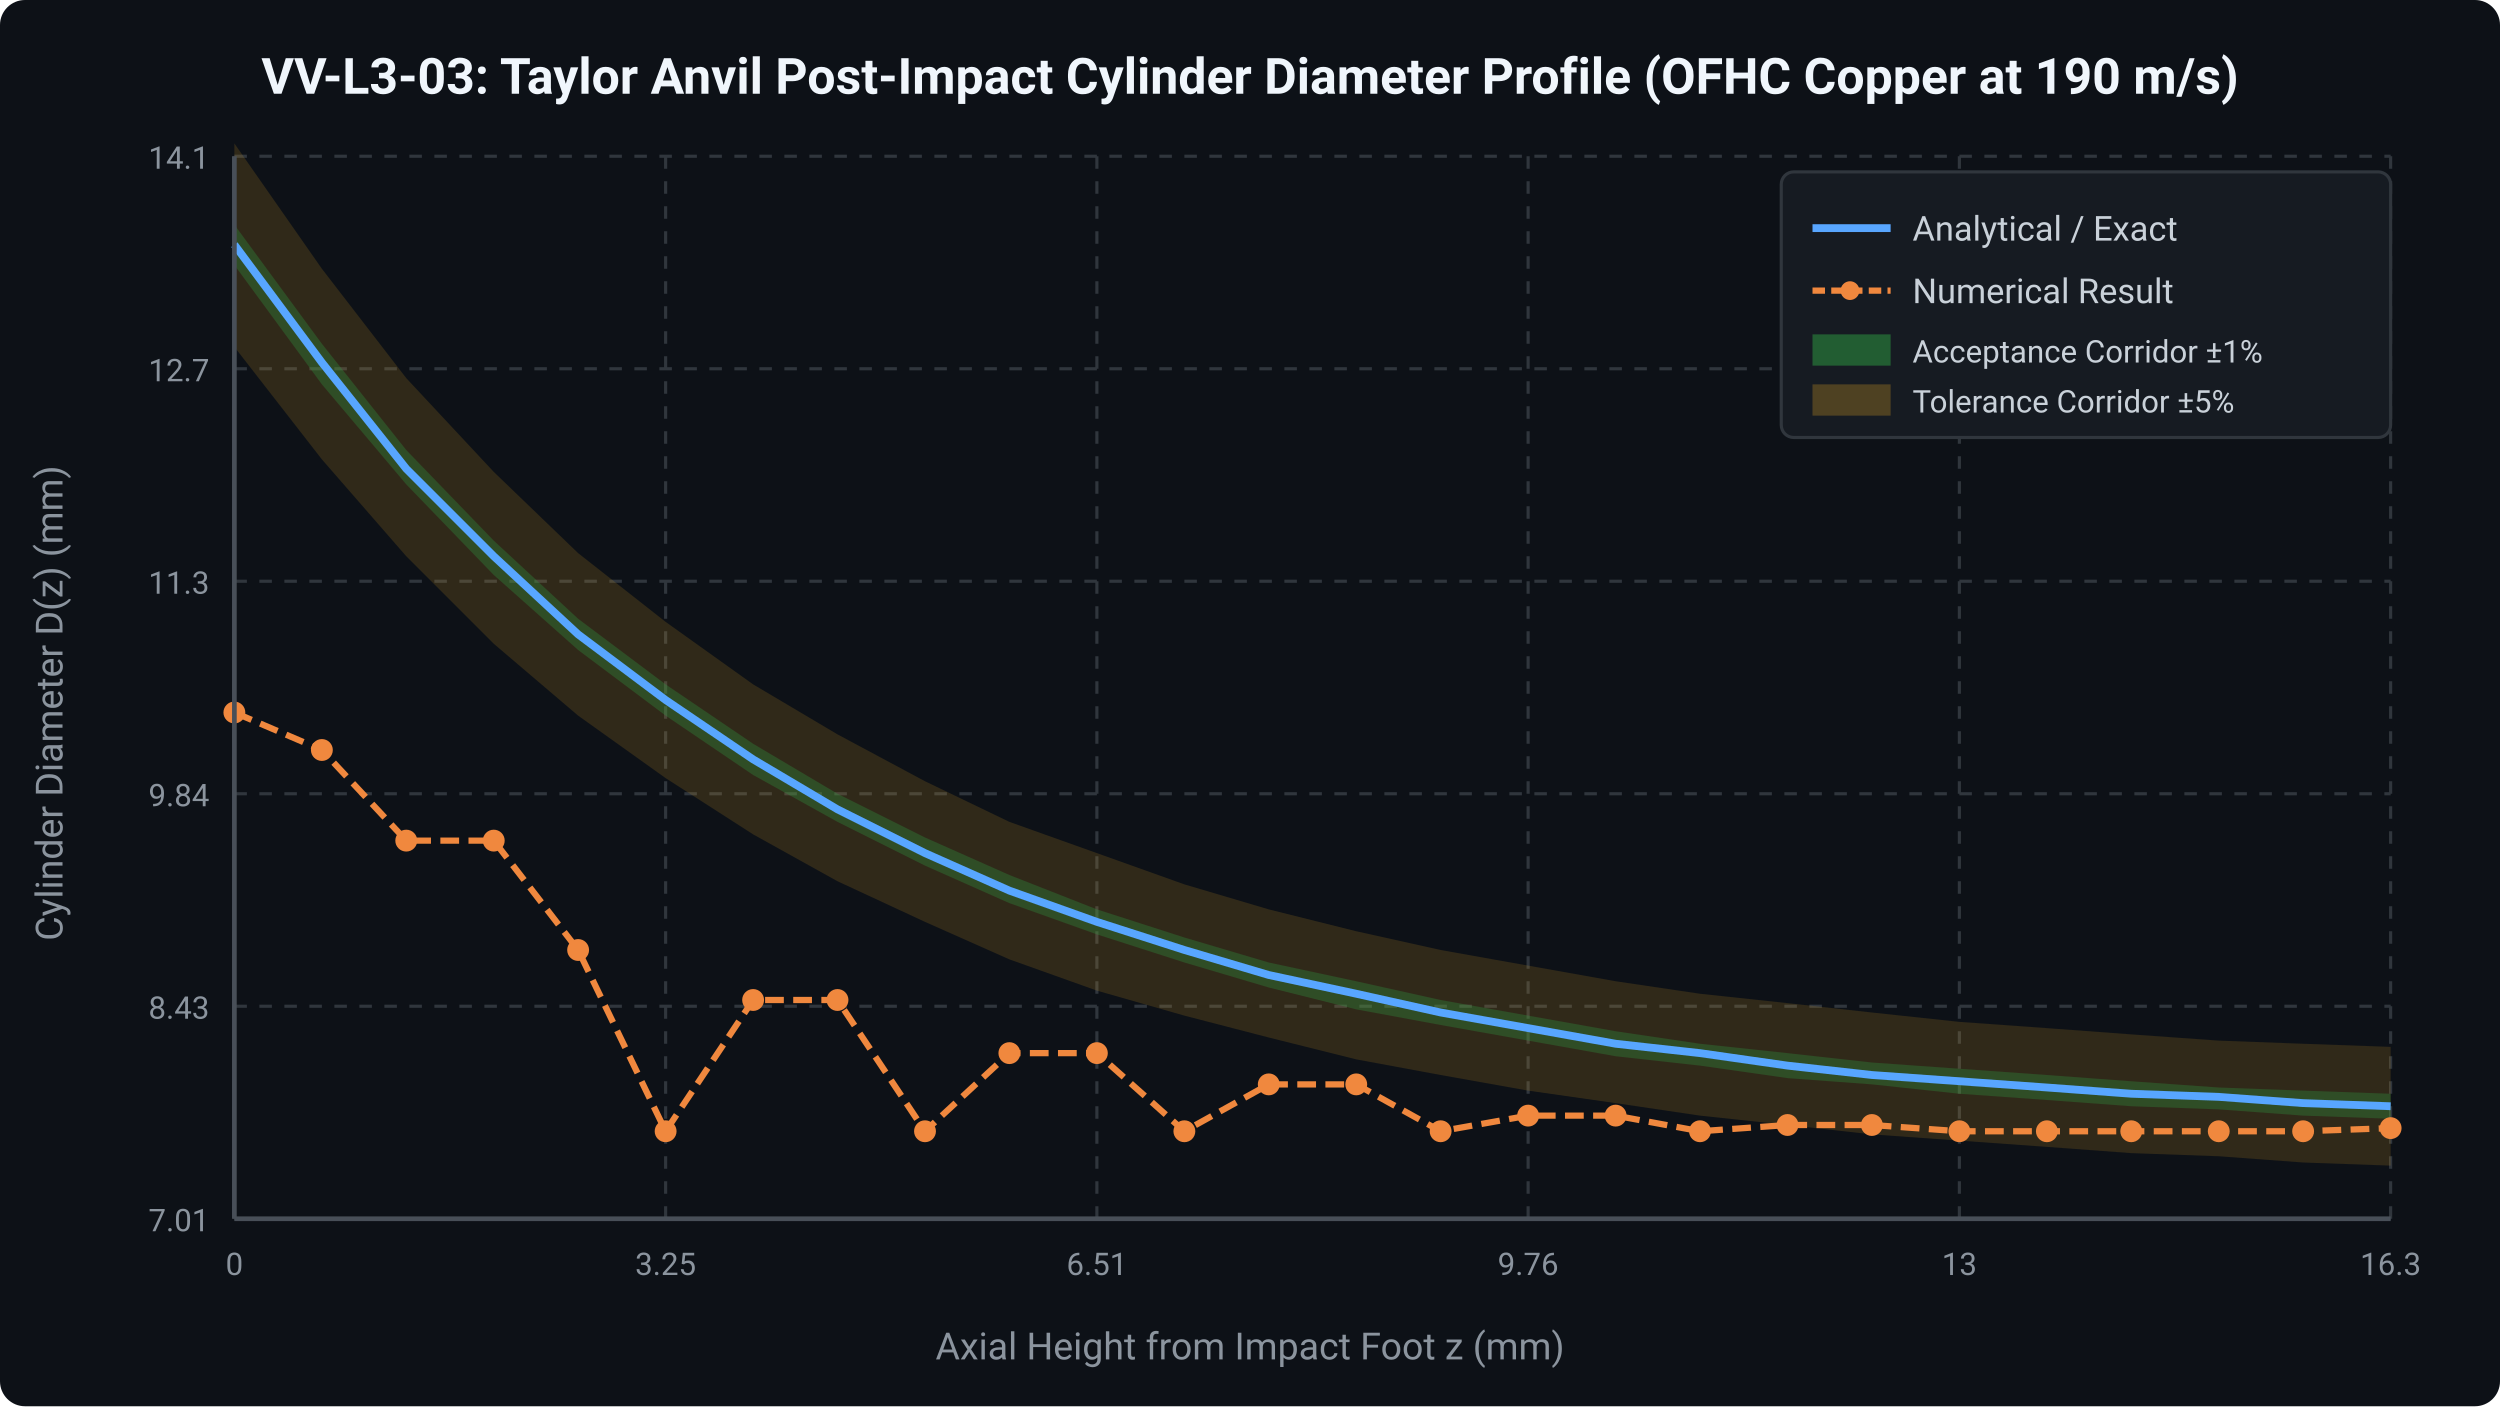
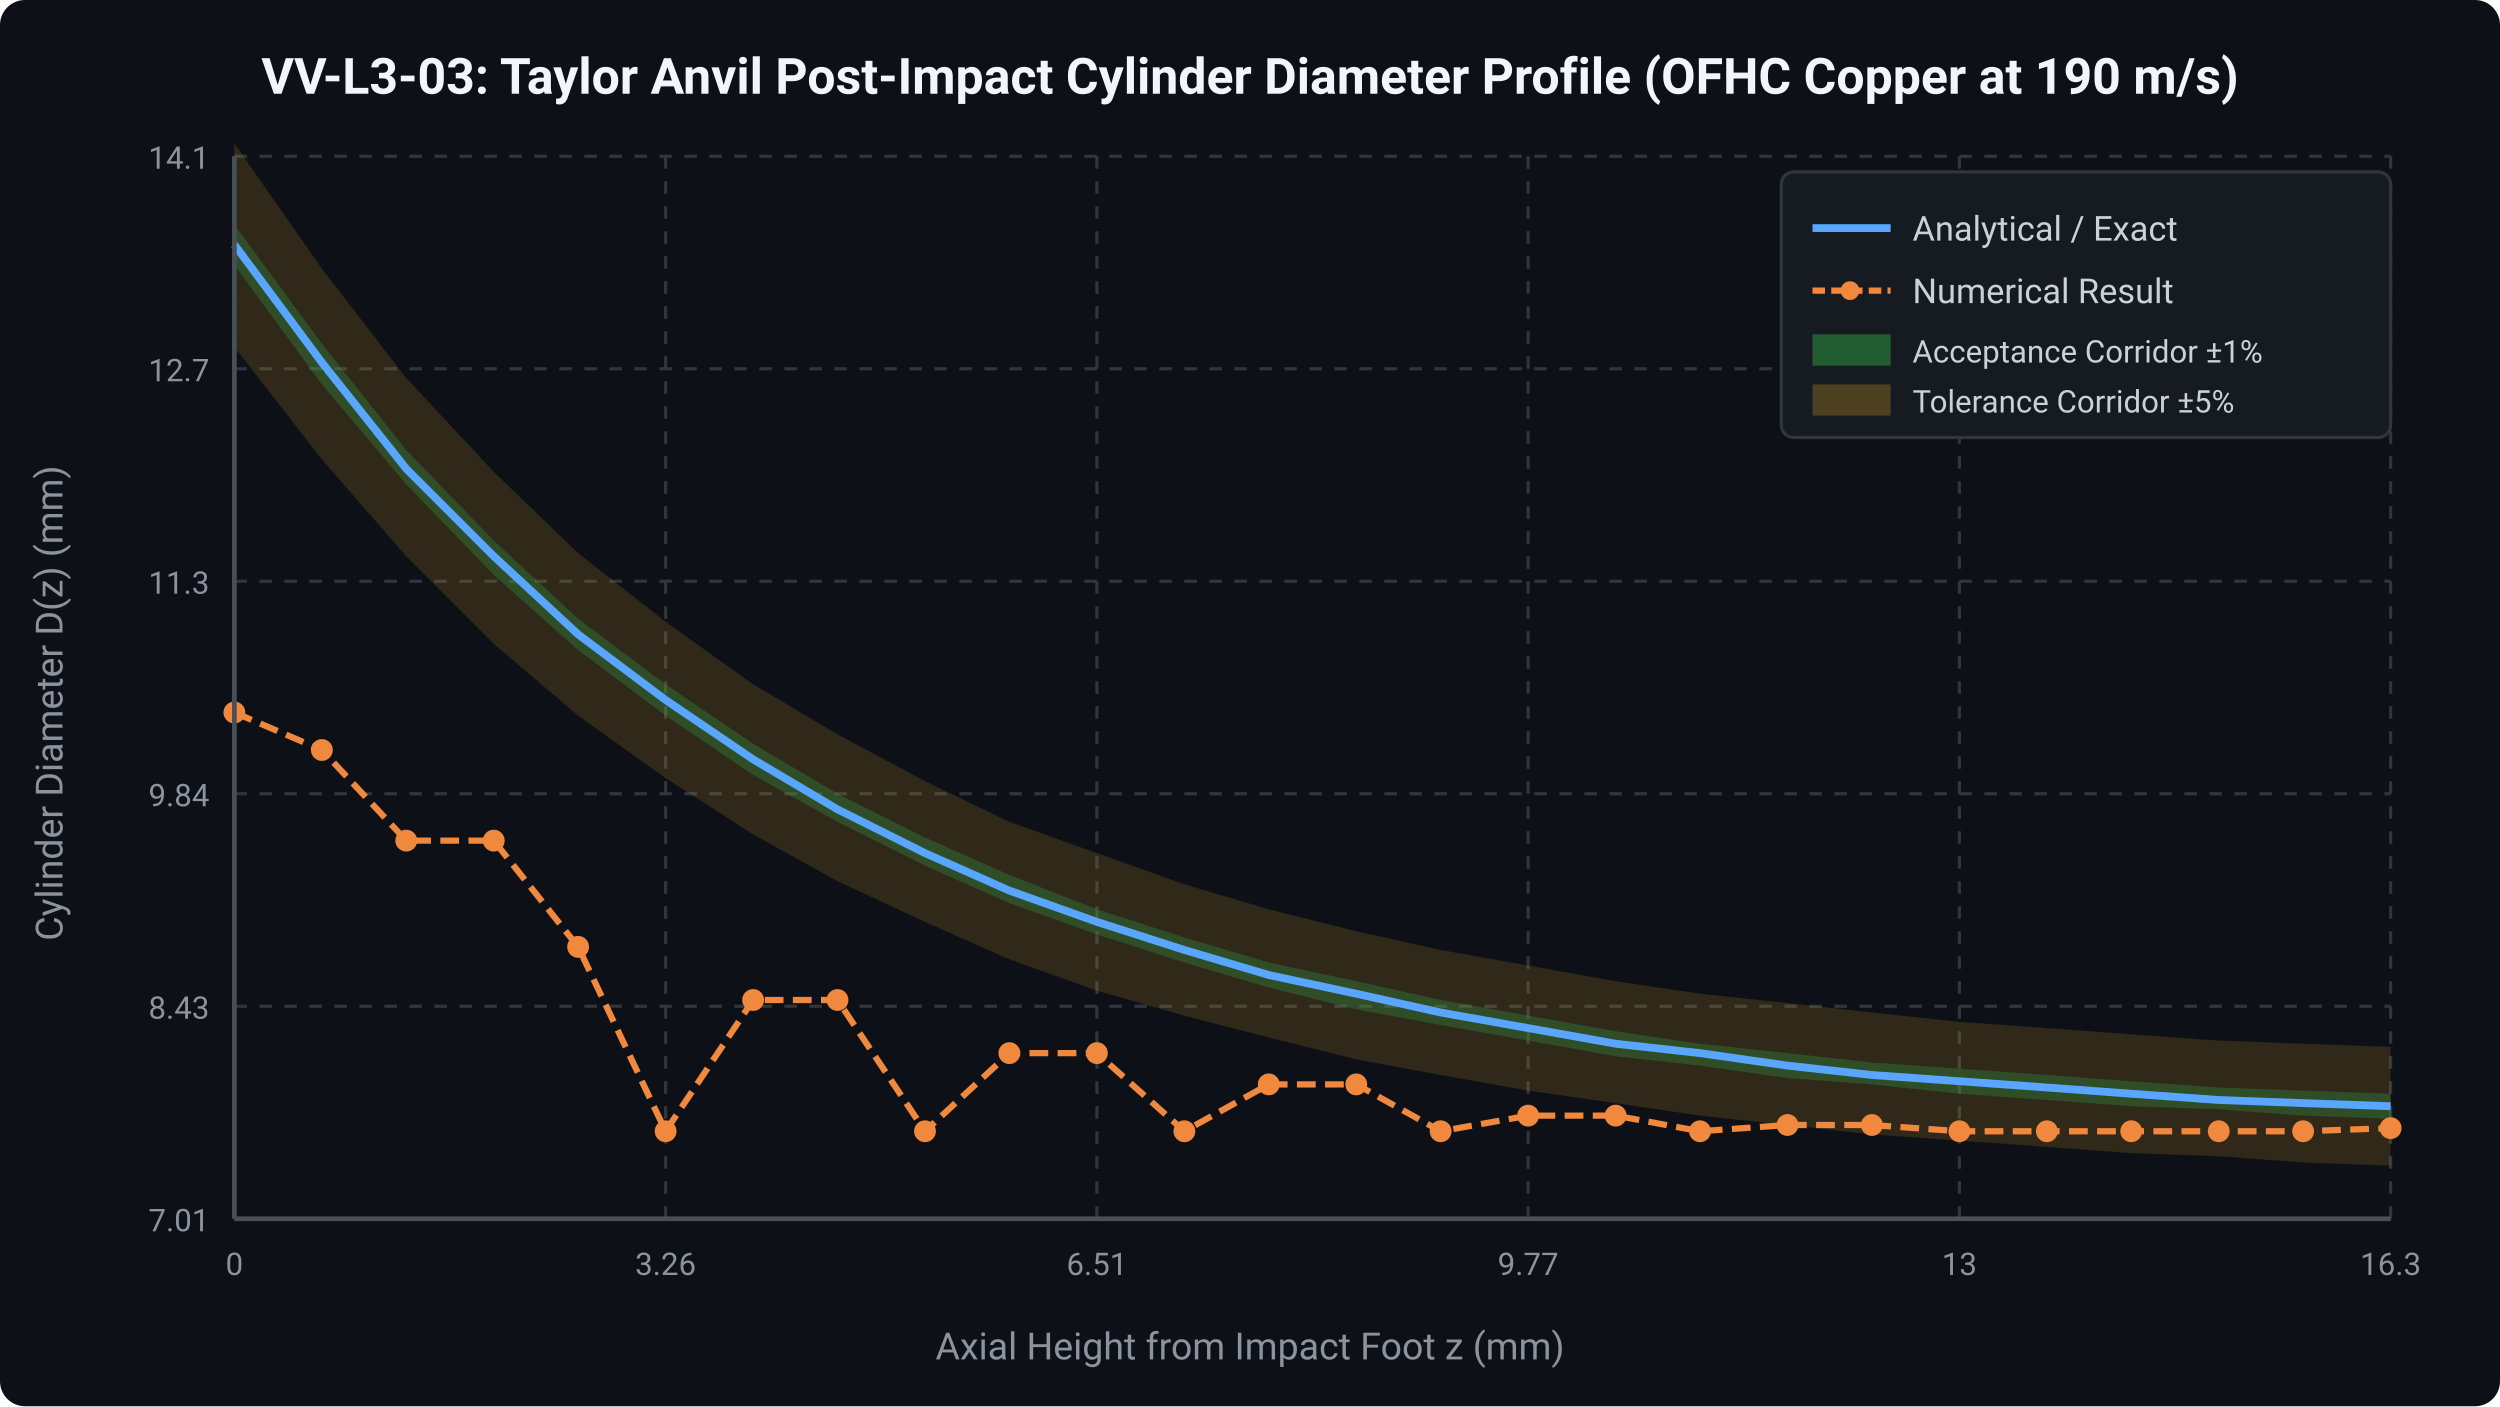
<svg xmlns="http://www.w3.org/2000/svg" viewBox="0 0 800 450" width="800" height="450">
  <style>
    text { font-family: -apple-system, BlinkMacSystemFont, 'Segoe UI', Roboto, Helvetica, Arial, sans-serif; fill: #c9d1d9; }
    .title { font-size: 16px; font-weight: 600; fill: #f0f6fc; }
    .axis-label { font-size: 12px; fill: #8b949e; }
    .tick { font-size: 10px; fill: #8b949e; }
    .grid { stroke: #30363d; stroke-width: 1; stroke-dasharray: 4,4; }
    .axis-line { stroke: #484f58; stroke-width: 1.5; }
    .exact-curve { fill: none; stroke: #58a6ff; stroke-width: 2.5; }
    .num-curve { fill: none; stroke: #f0883e; stroke-width: 2.0; stroke-dasharray: 6,3; }
    .corridor-yellow { fill: rgba(210, 153, 34, 0.18); }
    .corridor-green { fill: rgba(46, 160, 67, 0.30); }
  </style>
  <rect width="800" height="450" fill="#0d1117" rx="8" />
  <text x="400" y="30" text-anchor="middle" class="title">VV-L3-03: Taylor Anvil Post-Impact Cylinder Diameter Profile (OFHC Copper at 190 m/s)</text>
  <line x1="75" y1="390" x2="765" y2="390" class="grid" />
  <text x="67" y="394" text-anchor="end" class="tick">7.01</text>
  <line x1="75" y1="322" x2="765" y2="322" class="grid" />
  <text x="67" y="326" text-anchor="end" class="tick">8.43</text>
  <line x1="75" y1="254" x2="765" y2="254" class="grid" />
  <text x="67" y="258" text-anchor="end" class="tick">9.84</text>
  <line x1="75" y1="186" x2="765" y2="186" class="grid" />
  <text x="67" y="190" text-anchor="end" class="tick">11.3</text>
  <line x1="75" y1="118" x2="765" y2="118" class="grid" />
  <text x="67" y="122" text-anchor="end" class="tick">12.7</text>
  <line x1="75" y1="50" x2="765" y2="50" class="grid" />
  <text x="67" y="54" text-anchor="end" class="tick">14.1</text>
  <line x1="75" y1="50" x2="75" y2="390" class="grid" />
  <text x="75" y="408" text-anchor="middle" class="tick">0</text>
  <line x1="213" y1="50" x2="213" y2="390" class="grid" />
-   <text x="213" y="408" text-anchor="middle" class="tick">3.25</text>
+   <text x="213" y="408" text-anchor="middle" class="tick">3.26</text>
  <line x1="351" y1="50" x2="351" y2="390" class="grid" />
  <text x="351" y="408" text-anchor="middle" class="tick">6.51</text>
  <line x1="489" y1="50" x2="489" y2="390" class="grid" />
-   <text x="489" y="408" text-anchor="middle" class="tick">9.76</text>
+   <text x="489" y="408" text-anchor="middle" class="tick">9.77</text>
  <line x1="627" y1="50" x2="627" y2="390" class="grid" />
  <text x="627" y="408" text-anchor="middle" class="tick">13</text>
  <line x1="765" y1="50" x2="765" y2="390" class="grid" />
  <text x="765" y="408" text-anchor="middle" class="tick">16.3</text>
  <path class="corridor-yellow" d="M 75 45.9 L 103 86 L 130 121 L 158 151 L 185 177 L 213 199 L 241 219 L 268 235 L 296 250 L 323 263 L 351 273 L 379 283 L 406 291 L 434 298 L 461 304 L 489 309 L 517 314 L 544 318 L 572 321 L 599 324 L 627 327 L 655 329 L 682 331 L 710 333 L 737 334 L 765 335 L 765 373 L 737 372 L 710 370 L 682 369 L 655 367 L 627 365 L 599 363 L 572 360 L 544 357 L 517 353 L 489 349 L 461 344 L 434 339 L 406 332 L 379 325 L 351 317 L 323 307 L 296 295 L 268 282 L 241 267 L 213 249 L 185 229 L 158 206 L 130 178 L 103 147 L 75 111 Z" />
  <path class="corridor-green" d="M 75 71.9 L 103 110 L 130 144 L 158 173 L 185 198 L 213 219 L 241 238 L 268 254 L 296 268 L 323 280 L 351 291 L 379 300 L 406 308 L 434 314 L 461 320 L 489 325 L 517 330 L 544 334 L 572 337 L 599 340 L 627 342 L 655 344 L 682 346 L 710 348 L 737 349 L 765 350 L 765 358 L 737 357 L 710 355 L 682 354 L 655 352 L 627 350 L 599 347 L 572 345 L 544 341 L 517 338 L 489 333 L 461 328 L 434 323 L 406 316 L 379 308 L 351 299 L 323 289 L 296 277 L 268 263 L 241 248 L 213 229 L 185 208 L 158 184 L 130 155 L 103 123 L 75 84.8 Z" />
-   <path class="exact-curve" d="M 75 78.3 L 103 116 L 130 150 L 158 178 L 185 203 L 213 224 L 241 243 L 268 259 L 296 273 L 323 285 L 351 295 L 379 304 L 406 312 L 434 318 L 461 324 L 489 329 L 517 334 L 544 337 L 572 341 L 599 344 L 627 346 L 655 348 L 682 350 L 710 351 L 737 353 L 765 354 " />
-   <path class="num-curve" d="M 75 228 L 103 240 L 130 269 L 158 269 L 185 304 L 213 362 L 241 320 L 268 320 L 296 362 L 323 337 L 351 337 L 379 362 L 406 347 L 434 347 L 461 362 L 489 357 L 517 357 L 544 362 L 572 360 L 599 360 L 627 362 L 655 362 L 682 362 L 710 362 L 737 362 L 765 361 " />
+   <path class="exact-curve" d="M 75 78.3 L 103 116 L 130 150 L 158 178 L 185 203 L 213 224 L 241 243 L 268 259 L 296 273 L 323 285 L 351 295 L 379 304 L 406 312 L 434 318 L 461 324 L 489 329 L 517 334 L 544 337 L 572 341 L 599 344 L 627 346 L 655 348 L 682 350 L 710 352 L 737 353 L 765 354 " />
+   <path class="num-curve" d="M 75 228 L 103 240 L 130 269 L 158 269 L 185 303 L 213 362 L 241 320 L 268 320 L 296 362 L 323 337 L 351 337 L 379 362 L 406 347 L 434 347 L 461 362 L 489 357 L 517 357 L 544 362 L 572 360 L 599 360 L 627 362 L 655 362 L 682 362 L 710 362 L 737 362 L 765 361 " />
  <circle cx="75" cy="228" r="3.5" fill="#f0883e" />
  <circle cx="103" cy="240" r="3.5" fill="#f0883e" />
  <circle cx="130" cy="269" r="3.5" fill="#f0883e" />
  <circle cx="158" cy="269" r="3.5" fill="#f0883e" />
-   <circle cx="185" cy="304" r="3.5" fill="#f0883e" />
+   <circle cx="185" cy="303" r="3.5" fill="#f0883e" />
  <circle cx="213" cy="362" r="3.5" fill="#f0883e" />
  <circle cx="241" cy="320" r="3.5" fill="#f0883e" />
  <circle cx="268" cy="320" r="3.5" fill="#f0883e" />
  <circle cx="296" cy="362" r="3.5" fill="#f0883e" />
  <circle cx="323" cy="337" r="3.5" fill="#f0883e" />
  <circle cx="351" cy="337" r="3.5" fill="#f0883e" />
  <circle cx="379" cy="362" r="3.5" fill="#f0883e" />
  <circle cx="406" cy="347" r="3.5" fill="#f0883e" />
  <circle cx="434" cy="347" r="3.5" fill="#f0883e" />
  <circle cx="461" cy="362" r="3.5" fill="#f0883e" />
  <circle cx="489" cy="357" r="3.5" fill="#f0883e" />
  <circle cx="517" cy="357" r="3.5" fill="#f0883e" />
  <circle cx="544" cy="362" r="3.5" fill="#f0883e" />
  <circle cx="572" cy="360" r="3.5" fill="#f0883e" />
  <circle cx="599" cy="360" r="3.5" fill="#f0883e" />
  <circle cx="627" cy="362" r="3.5" fill="#f0883e" />
  <circle cx="655" cy="362" r="3.5" fill="#f0883e" />
  <circle cx="682" cy="362" r="3.5" fill="#f0883e" />
  <circle cx="710" cy="362" r="3.5" fill="#f0883e" />
  <circle cx="737" cy="362" r="3.5" fill="#f0883e" />
  <circle cx="765" cy="361" r="3.5" fill="#f0883e" />
  <line x1="75" y1="390" x2="765" y2="390" class="axis-line" />
  <line x1="75" y1="50" x2="75" y2="390" class="axis-line" />
  <text x="400" y="435" text-anchor="middle" class="axis-label">Axial Height from Impact Foot z (mm)</text>
  <text x="20" y="225" text-anchor="middle" transform="rotate(-90 20 225)" class="axis-label">Cylinder Diameter D(z) (mm)</text>
  <rect x="570" y="55" width="195" height="85" fill="#161b22" stroke="#30363d" rx="4" />
  <line x1="580" y1="73" x2="605" y2="73" stroke="#58a6ff" stroke-width="2.5" />
  <text x="612" y="77" font-size="11">Analytical / Exact</text>
  <line x1="580" y1="93" x2="605" y2="93" stroke="#f0883e" stroke-width="2.0" stroke-dasharray="4,2" />
  <circle cx="592" cy="93" r="3" fill="#f0883e" />
  <text x="612" y="97" font-size="11">Numerical Result</text>
  <rect x="580" y="107" width="25" height="10" fill="rgba(46,160,67,0.5)" />
  <text x="612" y="116" font-size="10">Acceptance Corridor ±1%</text>
  <rect x="580" y="123" width="25" height="10" fill="rgba(210,153,34,0.3)" />
  <text x="612" y="132" font-size="10">Tolerance Corridor ±5%</text>
</svg>
